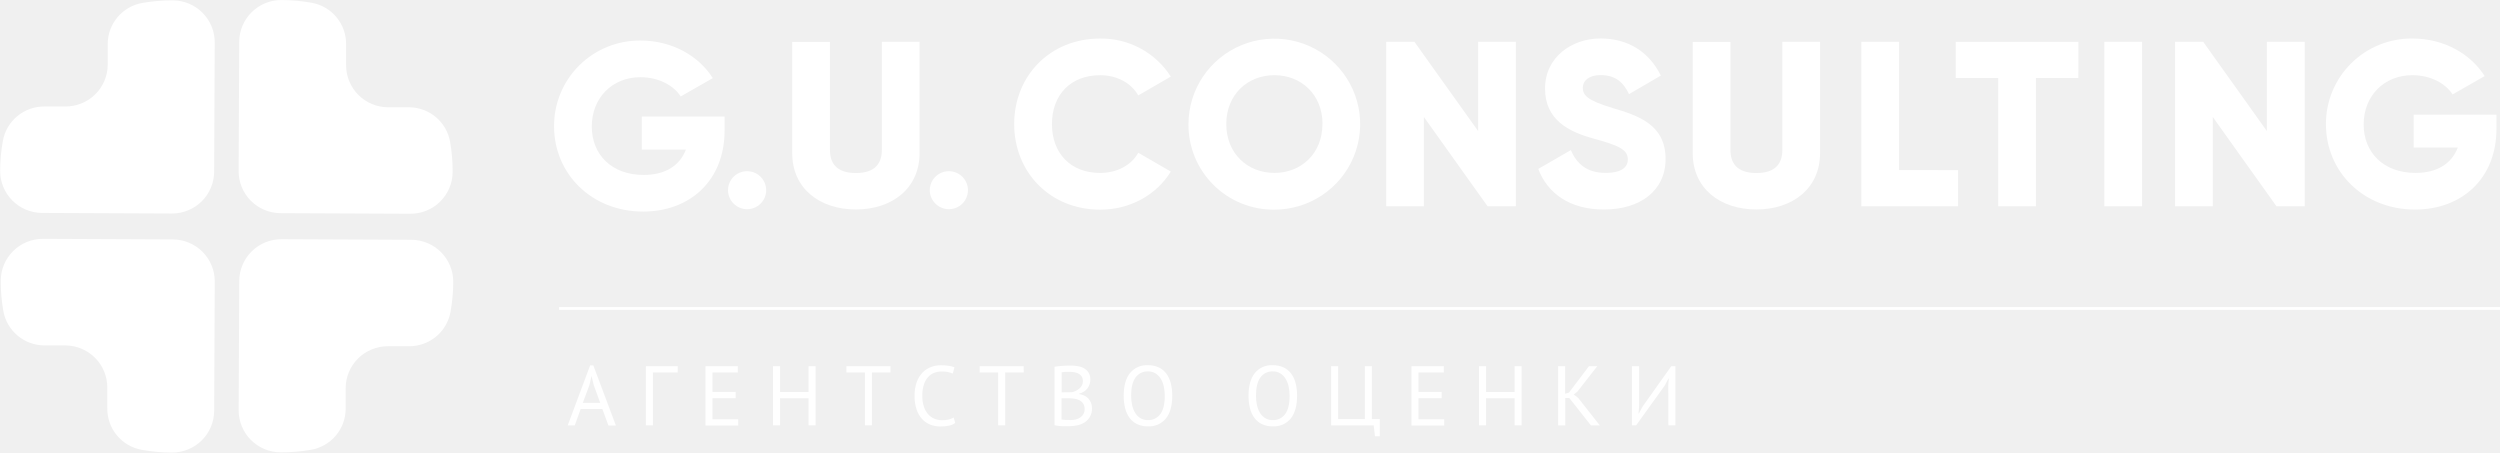
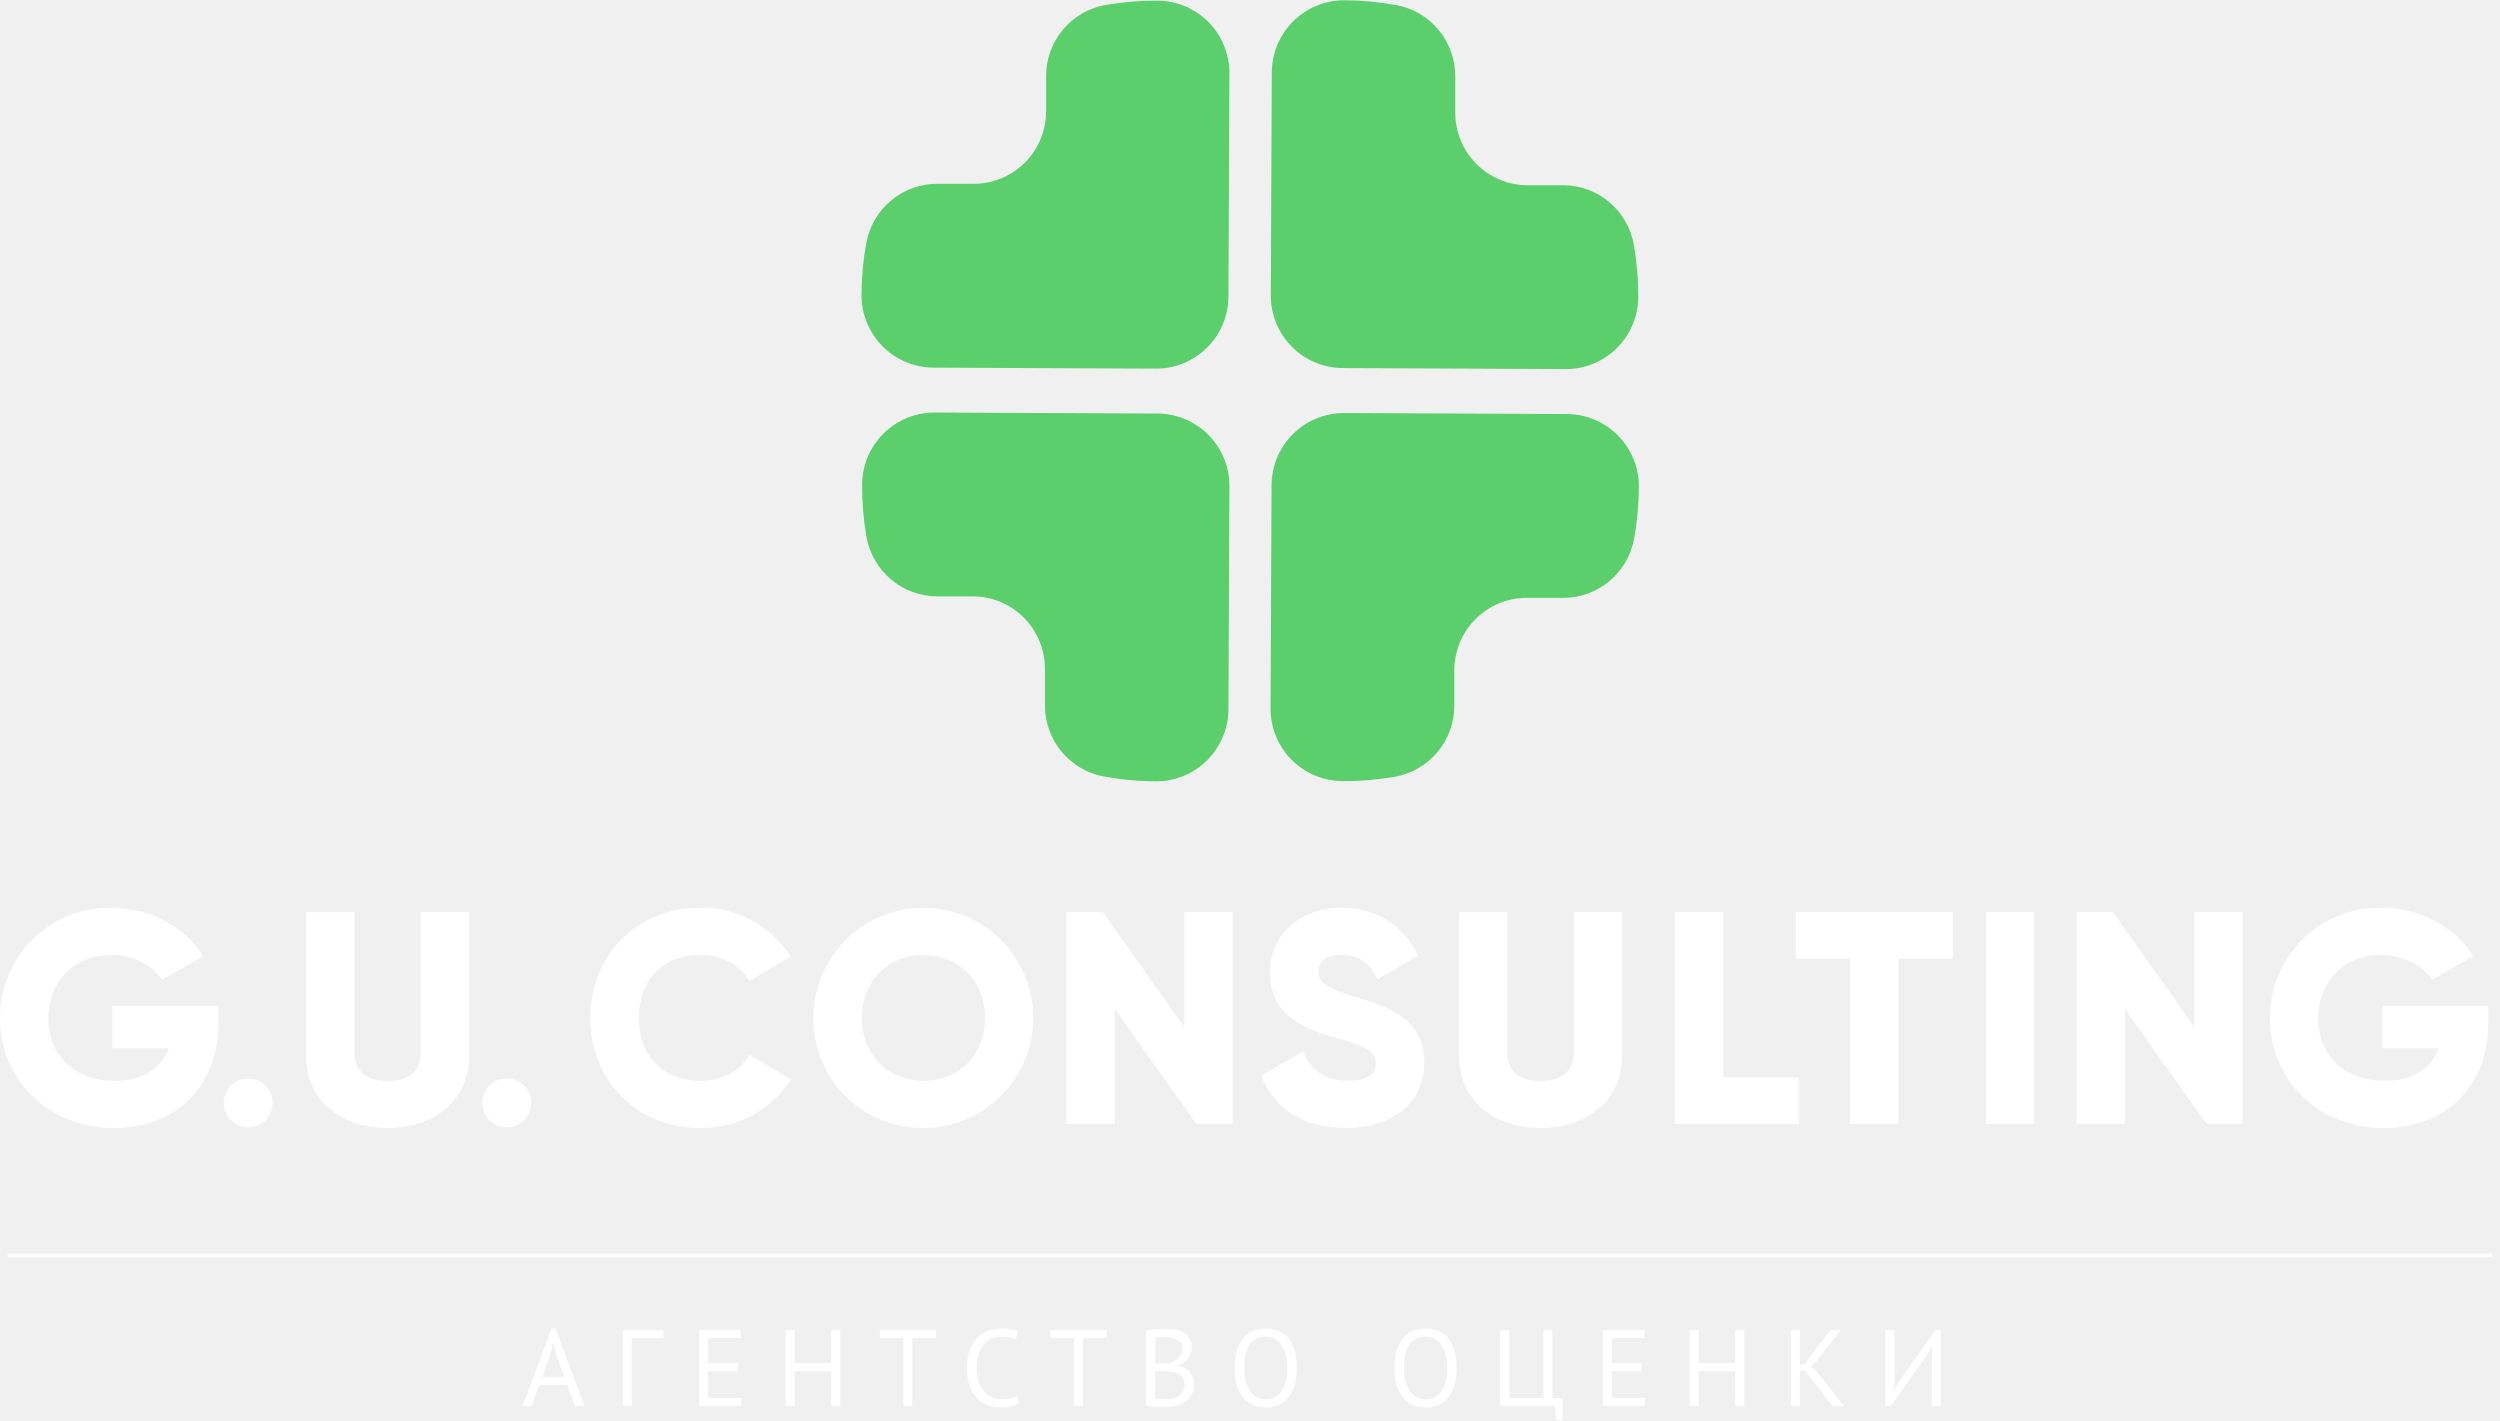
- <svg xmlns="http://www.w3.org/2000/svg" width="370" height="67" viewBox="0 0 370 67" fill="none">
+ <svg xmlns="http://www.w3.org/2000/svg" width="338" height="192" viewBox="0 0 338 192" fill="none">
  <g clip-path="url(#clip0)">
-     <path d="M15.942 6.502V9.585C15.934 11.231 15.269 12.806 14.095 13.963C12.921 15.121 11.333 15.767 9.681 15.76H6.585C5.129 15.746 3.716 16.244 2.591 17.164C1.467 18.084 0.703 19.37 0.435 20.794C0.164 22.273 0.026 23.774 0.021 25.277C0.014 26.923 0.662 28.504 1.825 29.674C2.988 30.843 4.569 31.505 6.221 31.514L25.432 31.6C27.084 31.608 28.672 30.962 29.846 29.804C31.02 28.646 31.685 27.071 31.694 25.425L31.78 6.292C31.788 4.646 31.14 3.065 29.977 1.895C28.814 0.726 27.233 0.064 25.581 0.055C24.074 0.048 22.569 0.173 21.084 0.43C19.647 0.678 18.343 1.423 17.403 2.533C16.462 3.644 15.945 5.049 15.942 6.502Z" fill="white" />
-     <path d="M6.584 51.123H9.68C11.332 51.132 12.913 51.793 14.076 52.963C15.239 54.132 15.887 55.714 15.88 57.359V60.443C15.866 61.892 16.365 63.3 17.29 64.42C18.214 65.54 19.504 66.3 20.934 66.568C22.42 66.837 23.926 66.975 25.435 66.98C27.088 66.987 28.676 66.341 29.85 65.183C31.024 64.025 31.688 62.45 31.697 60.805L31.784 41.671C31.792 40.026 31.143 38.444 29.98 37.275C28.818 36.105 27.237 35.444 25.584 35.435L6.373 35.348C4.721 35.341 3.133 35.987 1.959 37.145C0.785 38.303 0.12 39.877 0.112 41.523C0.104 43.024 0.23 44.523 0.488 46.002C0.737 47.433 1.484 48.732 2.599 49.668C3.715 50.605 5.125 51.12 6.584 51.123Z" fill="white" />
-     <path d="M51.16 60.5V57.417C51.169 55.771 51.834 54.196 53.008 53.038C54.182 51.881 55.77 51.234 57.422 51.242H60.518C61.973 51.255 63.387 50.758 64.511 49.838C65.636 48.917 66.399 47.632 66.668 46.208C66.938 44.728 67.076 43.228 67.081 41.725C67.089 40.079 66.44 38.498 65.278 37.328C64.115 36.159 62.534 35.497 60.881 35.488L41.67 35.402C40.018 35.394 38.43 36.04 37.256 37.198C36.082 38.356 35.417 39.931 35.409 41.577L35.322 60.71C35.314 62.356 35.963 63.937 37.126 65.106C38.288 66.276 39.869 66.938 41.522 66.947C43.029 66.954 44.534 66.829 46.019 66.572C47.456 66.324 48.759 65.579 49.7 64.469C50.64 63.358 51.157 61.953 51.16 60.5Z" fill="white" />
-     <path d="M60.534 15.877H57.438C56.617 15.875 55.805 15.711 55.048 15.396C54.291 15.08 53.603 14.618 53.026 14.037C52.448 13.456 51.992 12.767 51.682 12.01C51.372 11.253 51.216 10.442 51.222 9.624V6.541C51.236 5.092 50.736 3.683 49.812 2.564C48.888 1.444 47.598 0.683 46.167 0.416C44.682 0.146 43.176 0.009 41.666 0.004C40.014 -0.004 38.426 0.643 37.252 1.8C36.078 2.958 35.413 4.533 35.405 6.179L35.318 25.312C35.31 26.958 35.959 28.539 37.121 29.709C38.284 30.878 39.865 31.54 41.518 31.549L60.728 31.635C62.381 31.643 63.969 30.997 65.143 29.839C66.317 28.681 66.981 27.106 66.99 25.46C66.998 23.959 66.872 22.461 66.614 20.982C66.362 19.556 65.615 18.264 64.504 17.331C63.393 16.398 61.988 15.883 60.534 15.877Z" fill="white" />
-     <path d="M107.237 19.338C107.237 26.785 102.038 31.313 95.193 31.313C87.514 31.313 82 25.682 82 18.692C81.991 17.017 82.316 15.357 82.958 13.808C83.599 12.259 84.544 10.853 85.736 9.672C86.929 8.491 88.346 7.558 89.904 6.928C91.462 6.297 93.131 5.982 94.813 6.001C99.492 6.001 103.435 8.294 105.493 11.562L100.744 14.275C99.731 12.678 97.533 11.426 94.776 11.426C90.643 11.426 87.584 14.452 87.584 18.729C87.584 22.866 90.514 25.892 95.263 25.892C98.508 25.892 100.637 24.467 101.513 22.137H94.987V17.251H107.237V19.338Z" fill="white" />
-     <path d="M107.743 28.149C107.743 27.592 107.909 27.047 108.22 26.584C108.53 26.121 108.972 25.76 109.488 25.547C110.005 25.334 110.573 25.278 111.122 25.387C111.67 25.496 112.174 25.764 112.569 26.158C112.965 26.551 113.234 27.053 113.343 27.599C113.452 28.145 113.396 28.712 113.182 29.226C112.968 29.741 112.606 30.18 112.141 30.49C111.676 30.799 111.129 30.964 110.57 30.964C109.822 30.96 109.105 30.662 108.576 30.135C108.047 29.608 107.747 28.894 107.743 28.149Z" fill="white" />
-     <path d="M117.249 22.674V6.208H122.833V22.2C122.833 24.044 123.705 25.609 126.673 25.609C129.641 25.609 130.513 24.044 130.513 22.2V6.191H136.096V22.657C136.096 27.873 132.046 31.001 126.673 31.001C121.3 31.001 117.249 27.885 117.249 22.674Z" fill="white" />
-     <path d="M137.605 28.149C137.605 27.592 137.771 27.047 138.082 26.584C138.392 26.121 138.834 25.76 139.35 25.547C139.867 25.334 140.435 25.278 140.984 25.387C141.532 25.496 142.036 25.764 142.431 26.158C142.827 26.551 143.096 27.053 143.205 27.599C143.314 28.145 143.258 28.712 143.044 29.226C142.83 29.741 142.468 30.18 142.003 30.49C141.538 30.799 140.991 30.964 140.432 30.964C139.684 30.96 138.967 30.662 138.438 30.135C137.909 29.608 137.609 28.894 137.605 28.149Z" fill="white" />
-     <path d="M150.1 18.36C150.1 11.197 155.44 5.705 162.805 5.705C164.888 5.674 166.945 6.175 168.779 7.161C170.613 8.147 172.162 9.585 173.278 11.337L168.463 14.12C167.38 12.242 165.285 11.131 162.809 11.131C158.482 11.131 155.688 14.012 155.688 18.364C155.688 22.715 158.482 25.596 162.809 25.596C165.289 25.596 167.418 24.485 168.463 22.608L173.278 25.39C171.183 28.824 167.277 31.03 162.817 31.03C155.44 31.03 150.1 25.522 150.1 18.36Z" fill="white" />
-     <path d="M175.895 18.36C175.898 15.858 176.646 13.413 178.044 11.334C179.442 9.255 181.427 7.636 183.748 6.681C186.07 5.725 188.624 5.477 191.087 5.967C193.551 6.457 195.813 7.663 197.588 9.433C199.364 11.203 200.572 13.457 201.062 15.911C201.551 18.365 201.299 20.908 200.338 23.219C199.376 25.531 197.748 27.506 195.66 28.897C193.571 30.287 191.116 31.029 188.604 31.03C186.93 31.045 185.269 30.727 183.72 30.096C182.17 29.464 180.763 28.531 179.58 27.351C178.396 26.172 177.461 24.769 176.828 23.225C176.195 21.681 175.878 20.027 175.895 18.36ZM195.734 18.36C195.734 14.012 192.593 11.127 188.612 11.127C184.632 11.127 181.491 14.008 181.491 18.36C181.491 22.711 184.632 25.592 188.612 25.592C192.593 25.592 195.721 22.706 195.721 18.36H195.734Z" fill="white" />
-     <path d="M224.348 6.191V30.528H220.161L210.737 17.318V30.528H205.153V6.191H209.34L218.764 19.401V6.191H224.348Z" fill="white" />
-     <path d="M227.662 25L232.482 22.217C233.354 24.234 234.854 25.588 237.615 25.588C240.269 25.588 240.922 24.547 240.922 23.608C240.922 22.114 239.525 21.521 235.858 20.512C232.192 19.504 228.667 17.767 228.667 13.103C228.667 8.439 232.647 5.693 236.871 5.693C240.884 5.693 244.026 7.607 245.807 11.185L241.095 13.93C240.269 12.193 239.107 11.115 236.871 11.115C235.127 11.115 234.255 11.983 234.255 12.959C234.255 14.07 234.85 14.836 238.652 15.984C242.372 17.096 246.505 18.384 246.505 23.53C246.505 28.223 242.736 31.006 237.413 31.006C232.304 31.03 229.022 28.581 227.662 25Z" fill="white" />
-     <path d="M250.523 22.674V6.208H256.107V22.2C256.107 24.044 256.979 25.609 259.946 25.609C262.914 25.609 263.786 24.044 263.786 22.2V6.191H269.37V22.657C269.37 27.873 265.32 31.001 259.946 31.001C254.573 31.001 250.523 27.885 250.523 22.674Z" fill="white" />
-     <path d="M289.792 25.176V30.528H275.479V6.191H281.063V25.172L289.792 25.176Z" fill="white" />
-     <path d="M307.598 11.547H301.315V30.528H295.731V11.547H289.449V6.195H307.602L307.598 11.547Z" fill="white" />
-     <path d="M317.021 6.191V30.528H311.437V6.191H317.021Z" fill="white" />
-     <path d="M341.105 6.191V30.528H336.918L327.495 17.318V30.528H321.911V6.191H326.077L335.501 19.401V6.191H341.105Z" fill="white" />
-     <path d="M369.475 19.055C369.475 26.494 364.276 31.014 357.431 31.014C349.752 31.014 344.238 25.382 344.238 18.392C344.229 16.717 344.554 15.057 345.196 13.508C345.837 11.96 346.782 10.554 347.974 9.373C349.167 8.191 350.584 7.258 352.142 6.628C353.7 5.998 355.369 5.683 357.051 5.701C361.73 5.701 365.673 7.994 367.731 11.263L362.982 13.976C361.969 12.378 359.77 11.127 357.014 11.127C352.88 11.127 349.822 14.152 349.822 18.43C349.822 22.567 352.752 25.592 357.501 25.592C360.746 25.592 362.874 24.168 363.751 21.838H357.224V16.968H369.475V19.055Z" fill="white" />
-     <path d="M89.148 60.529H85.941L85.064 62.958H84.023L87.338 54.083H87.813L91.153 62.978H90.049L89.148 60.529ZM86.255 59.627H88.834L87.863 56.964L87.549 55.639L87.234 56.989L86.255 59.627Z" fill="white" />
-     <path d="M100.299 55.124H96.633V62.945H95.592V54.198H100.303L100.299 55.124Z" fill="white" />
-     <path d="M104.408 54.198H109.194V55.124H105.449V58.005H108.88V58.932H105.449V62.048H109.256V62.974H104.408V54.198Z" fill="white" />
-     <path d="M119.667 58.94H115.447V62.953H114.406V54.198H115.447V58.014H119.667V54.198H120.709V62.953H119.667V58.94Z" fill="white" />
-     <path d="M131.79 55.124H129.049V62.945H128.008V55.124H125.272V54.198H131.79V55.124Z" fill="white" />
-     <path d="M141.37 62.595C141.089 62.805 140.762 62.946 140.416 63.007C140.007 63.084 139.592 63.121 139.176 63.118C138.669 63.123 138.165 63.032 137.692 62.85C137.232 62.671 136.819 62.39 136.485 62.027C136.114 61.62 135.833 61.141 135.658 60.619C135.444 59.963 135.342 59.276 135.357 58.586C135.339 57.877 135.453 57.171 135.691 56.503C135.883 55.98 136.183 55.503 136.572 55.103C136.922 54.751 137.345 54.48 137.812 54.309C138.253 54.144 138.721 54.059 139.192 54.058C139.607 54.051 140.022 54.079 140.432 54.14C140.715 54.183 140.992 54.256 141.259 54.358L141.007 55.284C140.463 55.057 139.876 54.955 139.287 54.984C138.94 54.985 138.595 55.049 138.271 55.173C137.927 55.304 137.62 55.514 137.374 55.787C137.088 56.109 136.872 56.488 136.741 56.898C136.569 57.444 136.488 58.014 136.502 58.586C136.492 59.12 136.569 59.652 136.729 60.162C136.858 60.576 137.069 60.959 137.349 61.29C137.603 61.583 137.921 61.814 138.279 61.965C138.647 62.118 139.042 62.196 139.44 62.192C139.773 62.198 140.105 62.16 140.428 62.081C140.678 62.019 140.917 61.922 141.139 61.792L141.37 62.595Z" fill="white" />
-     <path d="M151.509 55.124H148.765V62.945H147.723V55.124H144.987V54.198H151.505L151.509 55.124Z" fill="white" />
-     <path d="M161.367 56.203C161.366 56.419 161.332 56.634 161.267 56.841C161.2 57.057 161.098 57.261 160.966 57.446C160.825 57.64 160.65 57.807 160.449 57.94C160.223 58.089 159.973 58.199 159.709 58.265V58.314C159.958 58.356 160.201 58.428 160.433 58.528C160.659 58.626 160.865 58.766 161.04 58.94C161.217 59.125 161.357 59.341 161.453 59.578C161.568 59.86 161.623 60.163 161.615 60.467C161.625 60.875 161.528 61.278 161.334 61.636C161.154 61.964 160.901 62.246 160.594 62.46C160.274 62.675 159.919 62.833 159.544 62.925C159.149 63.024 158.744 63.074 158.337 63.073H157.858C157.665 63.073 157.464 63.073 157.254 63.073C157.045 63.073 156.835 63.056 156.626 63.023C156.439 63.006 156.254 62.975 156.072 62.929V54.276C156.381 54.227 156.74 54.185 157.151 54.153C157.561 54.12 158.009 54.103 158.494 54.103C158.829 54.104 159.164 54.132 159.494 54.185C159.818 54.235 160.13 54.34 160.416 54.498C160.694 54.653 160.93 54.874 161.102 55.141C161.292 55.461 161.384 55.83 161.367 56.203ZM157.763 58.055H158.279C158.48 58.055 158.648 58.043 158.783 58.018C158.979 57.954 159.169 57.873 159.35 57.775C159.52 57.683 159.679 57.569 159.821 57.438C159.958 57.31 160.068 57.158 160.147 56.989C160.228 56.815 160.269 56.625 160.267 56.433C160.277 56.195 160.222 55.96 160.11 55.75C160.007 55.582 159.866 55.441 159.697 55.338C159.511 55.226 159.307 55.148 159.093 55.108C158.866 55.061 158.635 55.038 158.403 55.038C158.128 55.038 157.874 55.038 157.643 55.038C157.468 55.044 157.294 55.063 157.122 55.095V58.071L157.763 58.055ZM158.453 62.171C158.715 62.172 158.976 62.14 159.23 62.077C159.469 62.019 159.694 61.917 159.895 61.776C160.084 61.643 160.241 61.47 160.354 61.27C160.471 61.051 160.53 60.806 160.523 60.558C160.537 60.269 160.465 59.983 160.317 59.734C160.181 59.528 159.995 59.359 159.775 59.245C159.541 59.124 159.288 59.043 159.027 59.006C158.754 58.965 158.477 58.944 158.201 58.944H157.109V62.085C157.192 62.105 157.277 62.117 157.362 62.122L157.713 62.147H158.101L158.453 62.171Z" fill="white" />
-     <path d="M166.306 58.578C166.306 57.118 166.616 55.998 167.236 55.219C167.553 54.829 167.958 54.52 168.419 54.316C168.88 54.113 169.382 54.022 169.885 54.05C170.439 54.036 170.988 54.147 171.493 54.375C171.937 54.585 172.323 54.9 172.617 55.293C172.929 55.72 173.154 56.204 173.278 56.717C173.427 57.325 173.499 57.948 173.493 58.574C173.493 60.034 173.182 61.153 172.559 61.933C172.238 62.323 171.829 62.633 171.365 62.836C170.901 63.039 170.395 63.13 169.889 63.102C169.342 63.115 168.799 63.004 168.302 62.776C167.861 62.565 167.478 62.25 167.186 61.859C166.874 61.432 166.649 60.948 166.525 60.434C166.374 59.827 166.301 59.203 166.306 58.578ZM167.409 58.578C167.407 59.04 167.456 59.501 167.554 59.953C167.639 60.356 167.789 60.743 168 61.097C168.192 61.416 168.457 61.686 168.773 61.883C169.109 62.084 169.494 62.185 169.885 62.175C170.24 62.19 170.593 62.117 170.913 61.963C171.233 61.809 171.51 61.58 171.72 61.295C172.164 60.707 172.386 59.8 172.386 58.574C172.387 58.113 172.339 57.653 172.241 57.203C172.158 56.796 172.005 56.406 171.79 56.05C171.596 55.73 171.33 55.46 171.013 55.26C170.674 55.057 170.284 54.956 169.889 54.968C169.537 54.954 169.187 55.028 168.871 55.181C168.554 55.335 168.281 55.564 168.075 55.849C167.631 56.441 167.409 57.351 167.409 58.578Z" fill="white" />
-     <path d="M184.781 58.578C184.781 57.118 185.091 55.998 185.711 55.219C186.028 54.829 186.434 54.52 186.894 54.316C187.355 54.113 187.857 54.022 188.36 54.05C188.914 54.036 189.464 54.147 189.968 54.375C190.412 54.585 190.798 54.9 191.092 55.293C191.405 55.72 191.629 56.204 191.754 56.717C191.903 57.325 191.975 57.948 191.968 58.574C191.968 60.034 191.657 61.153 191.034 61.933C190.713 62.323 190.304 62.633 189.84 62.836C189.376 63.039 188.87 63.13 188.364 63.102C187.817 63.115 187.275 63.004 186.777 62.776C186.336 62.565 185.953 62.25 185.661 61.859C185.349 61.432 185.124 60.948 185 60.434C184.849 59.827 184.776 59.203 184.781 58.578ZM185.884 58.578C185.882 59.04 185.931 59.501 186.029 59.953C186.114 60.356 186.265 60.743 186.475 61.097C186.667 61.416 186.932 61.686 187.248 61.883C187.584 62.084 187.969 62.185 188.36 62.175C188.715 62.19 189.068 62.117 189.388 61.963C189.708 61.809 189.985 61.58 190.195 61.295C190.639 60.707 190.861 59.8 190.861 58.574C190.862 58.113 190.814 57.653 190.716 57.203C190.633 56.796 190.481 56.406 190.266 56.05C190.071 55.73 189.805 55.46 189.489 55.26C189.15 55.057 188.759 54.956 188.364 54.968C188.012 54.954 187.663 55.028 187.346 55.181C187.03 55.335 186.756 55.564 186.55 55.849C186.109 56.441 185.887 57.351 185.884 58.578Z" fill="white" />
-     <path d="M204.211 64.571H203.496L203.306 62.958H197.003V54.198H198.044V62.019H202V54.198H203.041V62.019H204.211V64.571Z" fill="white" />
-     <path d="M208.898 54.198H213.684V55.124H209.935V58.005H213.366V58.932H209.935V62.048H213.742V62.974H208.894L208.898 54.198Z" fill="white" />
-     <path d="M224.158 58.94H219.938V62.953H218.896V54.198H219.938V58.014H224.158V54.198H225.199V62.953H224.158V58.94Z" fill="white" />
-     <path d="M232.254 58.903H231.663V62.958H230.601V54.198H231.643V58.277L232.209 58.104L235.16 54.202H236.388L233.449 57.968L232.92 58.38L233.56 58.882L236.776 62.962H235.458L232.254 58.903Z" fill="white" />
-     <path d="M246.906 57.026L246.981 56.026H246.931L246.39 57.05L242.145 62.953H241.529V54.198H242.587V60.204L242.5 61.192H242.55L243.104 60.167L247.349 54.198H247.96V62.953H246.919L246.906 57.026Z" fill="white" />
-     <path d="M370 45.446H82.746V45.858H370V45.446Z" fill="white" />
+     <mask id="mask0" mask-type="alpha" maskUnits="userSpaceOnUse" x="-1" y="0" width="339" height="193">
+       <path d="M29.518 138.439C29.518 147.192 23.436 152.511 15.431 152.511C6.449 152.511 -4.17076e-05 145.884 -4.17076e-05 137.659C-0.011 135.688 0.37 133.734 1.12 131.912C1.87 130.09 2.975 128.435 4.37 127.045C5.765 125.655 7.422 124.557 9.244 123.815C11.067 123.074 13.019 122.703 14.986 122.725C20.458 122.725 25.07 125.423 27.478 129.269L21.923 132.461C20.739 130.582 18.167 129.109 14.943 129.109C10.108 129.109 6.531 132.67 6.531 137.703C6.531 142.571 9.958 146.131 15.513 146.131C19.308 146.131 21.797 144.455 22.822 141.714H15.184V135.983H29.518V138.439Z" fill="white" />
+       <path d="M30.243 149.115C30.243 148.46 30.437 147.819 30.8 147.274C31.163 146.729 31.68 146.305 32.284 146.054C32.888 145.803 33.553 145.738 34.194 145.865C34.836 145.993 35.425 146.309 35.888 146.772C36.35 147.236 36.665 147.826 36.792 148.469C36.92 149.111 36.855 149.778 36.604 150.383C36.354 150.988 35.93 151.506 35.386 151.87C34.843 152.234 34.203 152.428 33.549 152.428C32.674 152.423 31.836 152.073 31.217 151.452C30.598 150.832 30.248 149.992 30.243 149.115Z" fill="white" />
+       <path d="M41.386 142.697V123.321H47.917V142.14C47.917 144.31 48.937 146.151 52.408 146.151C55.879 146.151 56.899 144.31 56.899 142.14V123.301H63.43V142.677C63.43 148.815 58.692 152.496 52.408 152.496C46.123 152.496 41.386 148.829 41.386 142.697Z" fill="white" />
+       <path d="M65.204 149.115C65.204 148.46 65.398 147.819 65.761 147.274C66.124 146.729 66.641 146.305 67.245 146.054C67.849 145.803 68.514 145.738 69.156 145.865C69.797 145.993 70.386 146.309 70.849 146.772C71.311 147.236 71.626 147.826 71.754 148.469C71.881 149.111 71.816 149.778 71.565 150.383C71.315 150.988 70.891 151.506 70.347 151.87C69.804 152.234 69.164 152.428 68.51 152.428C67.635 152.423 66.797 152.073 66.178 151.452C65.559 150.832 65.209 149.992 65.204 149.115Z" fill="white" />
+       <path d="M79.808 137.62C79.808 129.192 86.054 122.73 94.668 122.73C97.105 122.693 99.511 123.282 101.656 124.442C103.8 125.603 105.612 127.294 106.918 129.356L101.306 132.631C100.039 130.422 97.588 129.114 94.692 129.114C89.631 129.114 86.363 132.505 86.363 137.625C86.363 142.746 89.631 146.136 94.692 146.136C97.593 146.136 100.083 144.828 101.306 142.62L106.918 145.894C104.467 149.944 99.894 152.521 94.668 152.521C86.054 152.516 79.808 146.049 79.808 137.62Z" fill="white" />
+       <path d="M109.978 137.62C109.978 134.675 110.85 131.796 112.483 129.348C114.115 126.899 116.436 124.99 119.152 123.863C121.867 122.736 124.855 122.441 127.738 123.016C130.62 123.59 133.268 125.009 135.346 127.091C137.425 129.174 138.84 131.827 139.413 134.715C139.987 137.604 139.692 140.598 138.568 143.319C137.443 146.04 135.538 148.365 133.094 150.002C130.651 151.638 127.778 152.511 124.838 152.511C122.882 152.528 120.942 152.154 119.132 151.412C117.321 150.669 115.677 149.573 114.293 148.187C112.91 146.801 111.816 145.153 111.075 143.339C110.334 141.524 109.961 139.581 109.978 137.62ZM133.182 137.62C133.182 132.505 129.508 129.109 124.853 129.109C120.198 129.109 116.524 132.5 116.524 137.62C116.524 142.741 120.198 146.131 124.853 146.131C129.508 146.131 133.168 142.736 133.168 137.62H133.182Z" fill="white" />
+       <path d="M166.645 123.301V151.939H161.733L150.711 136.395V151.939H144.19V123.301H149.087L160.109 138.846V123.301H166.645Z" fill="white" />
+       <path d="M170.522 145.434L176.158 142.159C177.178 144.533 178.933 146.126 182.158 146.126C185.261 146.126 186.025 144.901 186.025 143.796C186.025 142.038 184.391 141.34 180.103 140.154C175.815 138.967 171.692 136.923 171.692 131.434C171.692 125.946 176.347 122.715 181.288 122.715C185.982 122.715 189.656 124.967 191.739 129.177L186.228 132.408C185.261 130.364 183.903 129.095 181.288 129.095C179.248 129.095 178.227 130.117 178.227 131.265C178.227 132.573 178.924 133.474 183.371 134.825C187.722 136.133 192.556 137.649 192.556 143.704C192.556 149.227 188.147 152.501 181.921 152.501C175.955 152.516 172.117 149.648 170.522 145.434Z" fill="white" />
+       <path d="M197.265 142.697V123.321H203.791V142.14C203.791 144.31 204.811 146.151 208.282 146.151C211.753 146.151 212.773 144.31 212.773 142.14V123.301H219.304V142.677C219.304 148.815 214.566 152.496 208.282 152.496C201.997 152.496 197.265 148.829 197.265 142.697Z" fill="white" />
+       <path d="M243.194 145.642V151.939H226.454V123.301H232.985V145.637L243.194 145.642Z" fill="white" />
+       <path d="M264.015 129.603H256.667V151.939H250.136V129.603H242.788V123.306H264.02L264.015 129.603Z" fill="white" />
+       <path d="M275.037 123.301V151.939H268.506V123.301H275.037Z" fill="white" />
+       <path d="M303.211 123.301V151.939H298.314L287.292 136.395V151.939H280.751V123.301H285.648L296.67 138.846V123.301H303.211Z" fill="white" />
+       <path d="M336.403 138.439C336.403 147.192 330.321 152.511 322.316 152.511C313.334 152.511 306.885 145.884 306.885 137.659C306.874 135.688 307.255 133.734 308.005 131.912C308.755 130.09 309.86 128.435 311.255 127.045C312.65 125.655 314.307 124.557 316.129 123.815C317.952 123.074 319.904 122.703 321.871 122.725C327.343 122.725 331.955 125.423 334.363 129.269L328.808 132.461C327.624 130.582 325.052 129.109 321.828 129.109C316.993 129.109 313.416 132.67 313.416 137.703C313.416 142.571 316.844 146.131 322.398 146.131C326.193 146.131 328.682 144.455 329.707 141.714H322.074V135.983H336.403V138.439Z" fill="white" />
+       <path d="M76.68 187.243H72.909L71.885 190.101H70.666L74.558 179.633H75.114L79.02 190.101H77.729L76.68 187.243ZM73.296 186.182H76.308L75.167 183.048L74.8 181.488L74.432 183.077L73.296 186.182Z" fill="white" />
+       <path d="M89.704 180.883H85.416V190.087H84.197V179.803H89.704V180.883Z" fill="white" />
+       <path d="M94.538 179.803H100.136V180.893H95.756V184.283H99.768V185.373H95.756V189.006H100.208V190.096H94.538V179.803Z" fill="white" />
+       <path d="M112.376 185.373H107.435V190.096H106.217V179.803H107.435V184.293H112.376V179.803H113.594V190.106H112.376V185.373Z" fill="white" />
+       <path d="M126.55 180.883H123.35V190.087H122.131V180.883H118.931V179.803H126.555L126.55 180.883Z" fill="white" />
+       <path d="M137.76 189.675C137.431 189.921 137.048 190.087 136.644 190.159C136.166 190.25 135.68 190.294 135.193 190.29C134.6 190.295 134.011 190.189 133.458 189.975C132.92 189.764 132.437 189.433 132.046 189.006C131.612 188.528 131.283 187.963 131.079 187.35C130.829 186.577 130.71 185.769 130.726 184.957C130.706 184.123 130.839 183.292 131.118 182.506C131.342 181.89 131.693 181.329 132.148 180.859C132.557 180.444 133.052 180.125 133.598 179.924C134.114 179.73 134.661 179.63 135.213 179.628C135.698 179.621 136.183 179.653 136.663 179.725C136.993 179.775 137.318 179.861 137.63 179.982L137.335 181.072C136.699 180.805 136.012 180.684 135.324 180.718C134.917 180.72 134.514 180.795 134.135 180.941C133.733 181.095 133.374 181.343 133.086 181.663C132.751 182.043 132.499 182.488 132.346 182.971C132.144 183.613 132.05 184.284 132.066 184.957C132.054 185.585 132.144 186.212 132.331 186.812C132.482 187.298 132.729 187.75 133.057 188.139C133.354 188.484 133.726 188.756 134.144 188.934C134.574 189.114 135.037 189.204 135.503 189.2C135.892 189.207 136.28 189.163 136.658 189.069C136.95 188.996 137.23 188.882 137.49 188.73L137.76 189.675Z" fill="white" />
+       <path d="M149.614 180.883H146.414V190.087H145.195V180.883H141.995V179.803H149.619L149.614 180.883Z" fill="white" />
+       <path d="M161.148 182.152C161.147 182.407 161.108 182.66 161.032 182.903C160.953 183.158 160.834 183.398 160.679 183.615C160.514 183.843 160.31 184.04 160.075 184.196C159.81 184.372 159.518 184.502 159.21 184.579V184.647C159.501 184.695 159.785 184.78 160.056 184.899C160.321 185.014 160.562 185.178 160.766 185.383C160.973 185.601 161.137 185.855 161.25 186.134C161.385 186.466 161.451 186.822 161.443 187.18C161.456 187.66 161.342 188.134 161.114 188.556C160.905 188.942 160.609 189.273 160.249 189.525C159.875 189.778 159.46 189.964 159.021 190.072C158.56 190.189 158.086 190.248 157.61 190.246H157.02C156.794 190.246 156.559 190.246 156.314 190.246C156.069 190.246 155.824 190.227 155.579 190.188C155.361 190.168 155.144 190.131 154.931 190.077V179.885C155.292 179.827 155.713 179.778 156.193 179.74C156.673 179.701 157.197 179.682 157.764 179.682C158.156 179.683 158.547 179.715 158.934 179.778C159.312 179.836 159.677 179.961 160.012 180.147C160.337 180.329 160.613 180.588 160.815 180.902C161.045 181.277 161.161 181.712 161.148 182.152ZM156.933 184.332H157.537C157.772 184.332 157.969 184.317 158.127 184.288C158.356 184.213 158.577 184.117 158.789 184.002C158.989 183.894 159.174 183.761 159.34 183.605C159.5 183.455 159.63 183.276 159.722 183.077C159.816 182.872 159.864 182.649 159.862 182.423C159.873 182.144 159.81 181.866 159.679 181.619C159.558 181.421 159.393 181.255 159.195 181.135C158.978 181.003 158.739 180.912 158.489 180.863C158.224 180.809 157.953 180.781 157.682 180.781C157.36 180.781 157.063 180.781 156.793 180.781C156.588 180.789 156.385 180.812 156.184 180.849V184.351L156.933 184.332ZM157.74 189.176C158.047 189.176 158.352 189.139 158.649 189.065C158.928 188.997 159.193 188.877 159.427 188.711C159.648 188.555 159.831 188.351 159.964 188.115C160.101 187.858 160.17 187.569 160.162 187.277C160.178 186.937 160.094 186.601 159.92 186.308C159.762 186.065 159.544 185.867 159.287 185.732C159.013 185.589 158.717 185.494 158.412 185.451C158.092 185.403 157.769 185.378 157.445 185.378H156.169V189.074C156.266 189.098 156.364 189.113 156.464 189.118L156.875 189.147H157.329L157.74 189.176Z" fill="white" />
+       <path d="M166.92 184.947C166.92 183.229 167.283 181.912 168.008 180.994C168.379 180.536 168.853 180.172 169.392 179.933C169.931 179.693 170.518 179.586 171.107 179.619C171.754 179.603 172.397 179.733 172.987 180.001C173.507 180.249 173.958 180.62 174.302 181.082C174.667 181.584 174.93 182.153 175.076 182.758C175.25 183.473 175.334 184.206 175.327 184.942C175.327 186.66 174.963 187.978 174.234 188.895C173.859 189.355 173.38 189.719 172.838 189.958C172.295 190.197 171.703 190.304 171.112 190.271C170.472 190.286 169.837 190.156 169.255 189.888C168.739 189.639 168.291 189.269 167.95 188.808C167.584 188.306 167.322 187.736 167.177 187.132C167 186.417 166.914 185.683 166.92 184.947ZM168.211 184.947C168.209 185.491 168.265 186.034 168.38 186.565C168.479 187.04 168.656 187.495 168.902 187.912C169.126 188.287 169.436 188.604 169.806 188.837C170.199 189.073 170.65 189.192 171.107 189.181C171.522 189.197 171.935 189.111 172.309 188.931C172.683 188.75 173.007 188.48 173.253 188.144C173.772 187.453 174.031 186.386 174.031 184.942C174.033 184.4 173.977 183.859 173.862 183.329C173.765 182.85 173.587 182.392 173.335 181.973C173.107 181.598 172.796 181.282 172.426 181.048C172.03 180.809 171.574 180.69 171.112 180.704C170.699 180.687 170.289 180.773 169.918 180.954C169.547 181.135 169.226 181.405 168.984 181.74C168.472 182.435 168.216 183.504 168.216 184.947H168.211Z" fill="white" />
+       <path d="M188.534 184.947C188.534 183.229 188.897 181.912 189.622 180.994C189.993 180.536 190.467 180.172 191.006 179.933C191.545 179.693 192.132 179.586 192.72 179.619C193.368 179.603 194.011 179.734 194.601 180.001C195.12 180.249 195.572 180.62 195.916 181.082C196.281 181.584 196.544 182.154 196.689 182.758C196.863 183.473 196.948 184.206 196.941 184.942C196.941 186.66 196.577 187.978 195.848 188.895C195.473 189.355 194.994 189.719 194.451 189.958C193.909 190.197 193.317 190.304 192.725 190.271C192.086 190.286 191.451 190.156 190.869 189.888C190.351 189.64 189.902 189.269 189.559 188.808C189.194 188.306 188.931 187.736 188.785 187.132C188.611 186.417 188.527 185.683 188.534 184.947ZM189.825 184.947C189.822 185.491 189.879 186.034 189.994 186.565C190.093 187.04 190.269 187.495 190.516 187.912C190.74 188.287 191.05 188.605 191.42 188.837C191.812 189.073 192.263 189.192 192.72 189.181C193.136 189.197 193.548 189.111 193.923 188.931C194.297 188.75 194.621 188.48 194.867 188.144C195.386 187.453 195.645 186.386 195.645 184.942C195.647 184.4 195.59 183.859 195.476 183.329C195.379 182.85 195.201 182.392 194.949 181.973C194.721 181.598 194.41 181.282 194.04 181.048C193.644 180.809 193.187 180.69 192.725 180.704C192.314 180.688 191.905 180.774 191.534 180.955C191.164 181.136 190.844 181.406 190.603 181.74C190.084 182.435 189.825 183.504 189.825 184.947Z" fill="white" />
+       <path d="M211.26 192H210.423L210.201 190.101H202.824V179.803H204.042V189.006H208.668V179.803H209.887V189.006H211.255L211.26 192Z" fill="white" />
+       <path d="M216.737 179.803H222.335V180.893H217.955V184.283H221.967V185.373H217.955V189.006H222.407V190.096H216.737V179.803Z" fill="white" />
+       <path d="M234.589 185.373H229.654V190.096H228.445V179.803H229.663V184.293H234.599V179.803H235.817V190.106H234.599L234.589 185.373Z" fill="white" />
+       <path d="M244.036 185.33H243.344V190.101H242.126V179.803H243.344V184.603L244.007 184.4L247.458 179.808H248.87L245.433 184.24L244.814 184.724L245.563 185.315L249.324 190.116H247.782L244.036 185.33Z" fill="white" />
+       <path d="M261.192 183.121L261.279 181.944H261.221L260.588 183.15L255.623 190.096H254.903V179.803H256.121V186.87L256 188.038H256.058L256.706 186.831L261.671 179.808H262.391V190.111H261.173L261.192 183.121Z" fill="white" />
+       <path d="M141.43 10.26V15.104C141.417 17.701 140.375 20.186 138.534 22.014C136.693 23.841 134.203 24.861 131.611 24.85H126.777C124.495 24.832 122.28 25.617 120.517 27.069C118.754 28.521 117.556 30.547 117.133 32.794C116.706 35.128 116.486 37.494 116.475 39.867C116.464 42.464 117.482 44.959 119.306 46.804C121.13 48.648 123.61 49.692 126.202 49.705L156.319 49.84C158.903 49.838 161.381 48.81 163.211 46.982C165.041 45.154 166.074 42.674 166.084 40.085L166.219 9.906C166.226 7.312 165.205 4.821 163.38 2.98C161.556 1.139 159.077 0.099 156.488 0.087C154.124 0.075 151.764 0.273 149.435 0.678C147.193 1.085 145.164 2.266 143.701 4.017C142.239 5.767 141.435 7.976 141.43 10.26Z" fill="white" />
+       <path d="M126.714 80.63H131.548C134.14 80.642 136.62 81.686 138.444 83.531C140.268 85.376 141.286 87.871 141.275 90.468V95.312C141.257 97.599 142.041 99.819 143.49 101.585C144.939 103.351 146.961 104.551 149.203 104.976C151.532 105.404 153.893 105.625 156.261 105.635C158.847 105.648 161.332 104.633 163.173 102.814C165.014 100.995 166.061 98.518 166.084 95.927L166.219 65.749C166.231 63.152 165.213 60.657 163.389 58.812C161.565 56.967 159.085 55.923 156.493 55.91L126.376 55.775C123.784 55.763 121.294 56.783 119.453 58.611C117.612 60.438 116.57 62.924 116.558 65.521C116.546 67.89 116.743 70.255 117.147 72.588C117.549 74.839 118.727 76.877 120.476 78.347C122.224 79.817 124.432 80.624 126.714 80.63Z" fill="white" />
+       <path d="M196.622 95.424V90.58C196.634 87.983 197.676 85.497 199.517 83.669C201.358 81.842 203.848 80.822 206.44 80.833H211.274C213.556 80.852 215.772 80.066 217.534 78.614C219.297 77.162 220.495 75.136 220.918 72.889C221.346 70.556 221.566 68.189 221.576 65.817C221.587 63.22 220.569 60.725 218.745 58.88C216.921 57.035 214.441 55.991 211.849 55.978L181.732 55.843C179.141 55.831 176.651 56.851 174.809 58.679C172.968 60.507 171.927 62.992 171.914 65.589L171.779 95.768C171.773 97.058 172.021 98.336 172.51 99.529C172.999 100.723 173.718 101.808 174.626 102.722C175.534 103.636 176.614 104.361 177.803 104.856C178.991 105.351 180.266 105.606 181.553 105.606C183.917 105.618 186.277 105.42 188.606 105.015C190.852 104.61 192.884 103.428 194.349 101.675C195.814 99.922 196.618 97.71 196.622 95.424Z" fill="white" />
+       <path d="M211.313 25.044H206.479C203.887 25.031 201.407 23.988 199.583 22.143C197.759 20.298 196.741 17.803 196.752 15.206V10.362C196.77 8.075 195.986 5.855 194.537 4.089C193.088 2.322 191.066 1.122 188.824 0.698C186.495 0.27 184.134 0.049 181.766 0.039C179.175 0.027 176.684 1.048 174.843 2.875C173.002 4.703 171.961 7.188 171.948 9.785L171.812 39.964C171.811 42.557 172.836 45.044 174.662 46.881C176.488 48.718 178.966 49.755 181.553 49.763L211.671 49.899C214.262 49.911 216.752 48.891 218.593 47.063C220.435 45.235 221.476 42.75 221.489 40.153C221.501 37.784 221.303 35.419 220.899 33.085C220.496 30.831 219.316 28.79 217.563 27.32C215.811 25.85 213.598 25.045 211.313 25.044Z" fill="white" />
+       <path d="M337.007 169.494H1.03V169.979H337.007V169.494Z" fill="white" />
+     </mask>
+     <g mask="url(#mask0)">
+       <rect x="106.07" y="-9.399" width="135.608" height="120.839" fill="#5BCF6B" />
+       <rect x="-67.133" y="116.811" width="482.014" height="111.441" fill="white" />
+     </g>
  </g>
  <defs>
    <clipPath id="clip0">
-       <rect width="370" height="67" fill="white" />
+       <rect width="337.007" height="192" fill="white" />
    </clipPath>
  </defs>
</svg>
